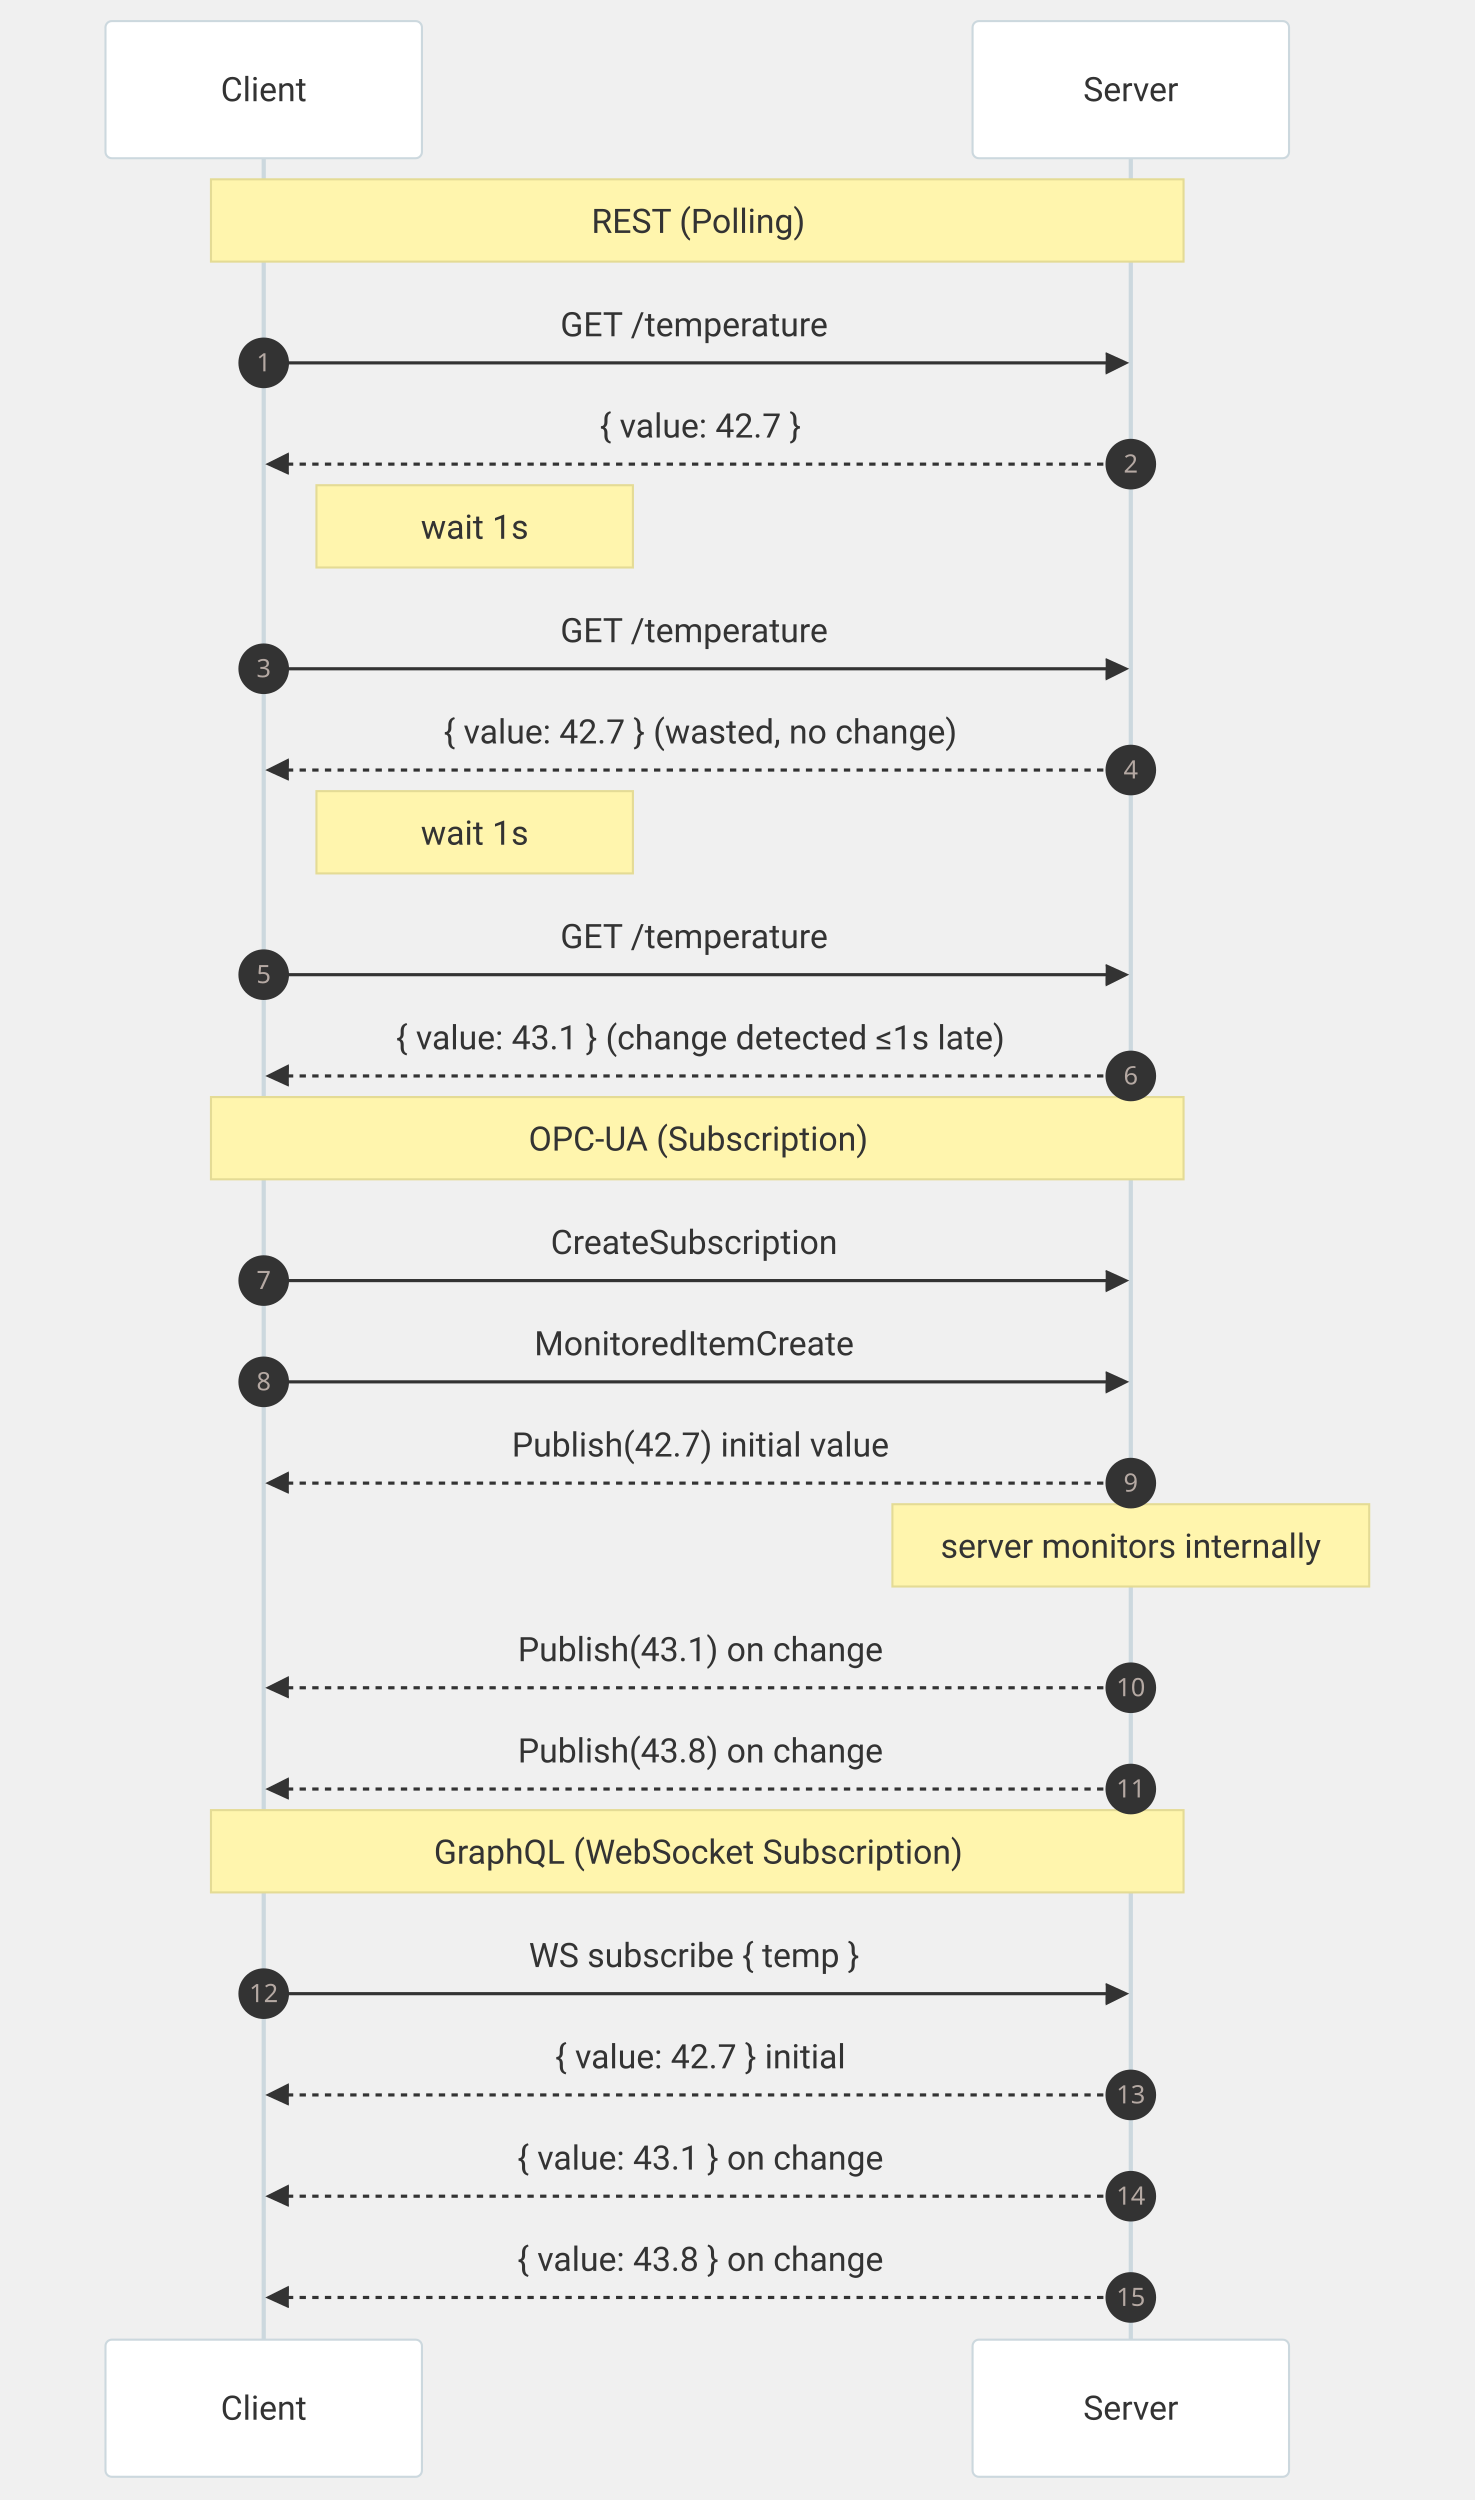
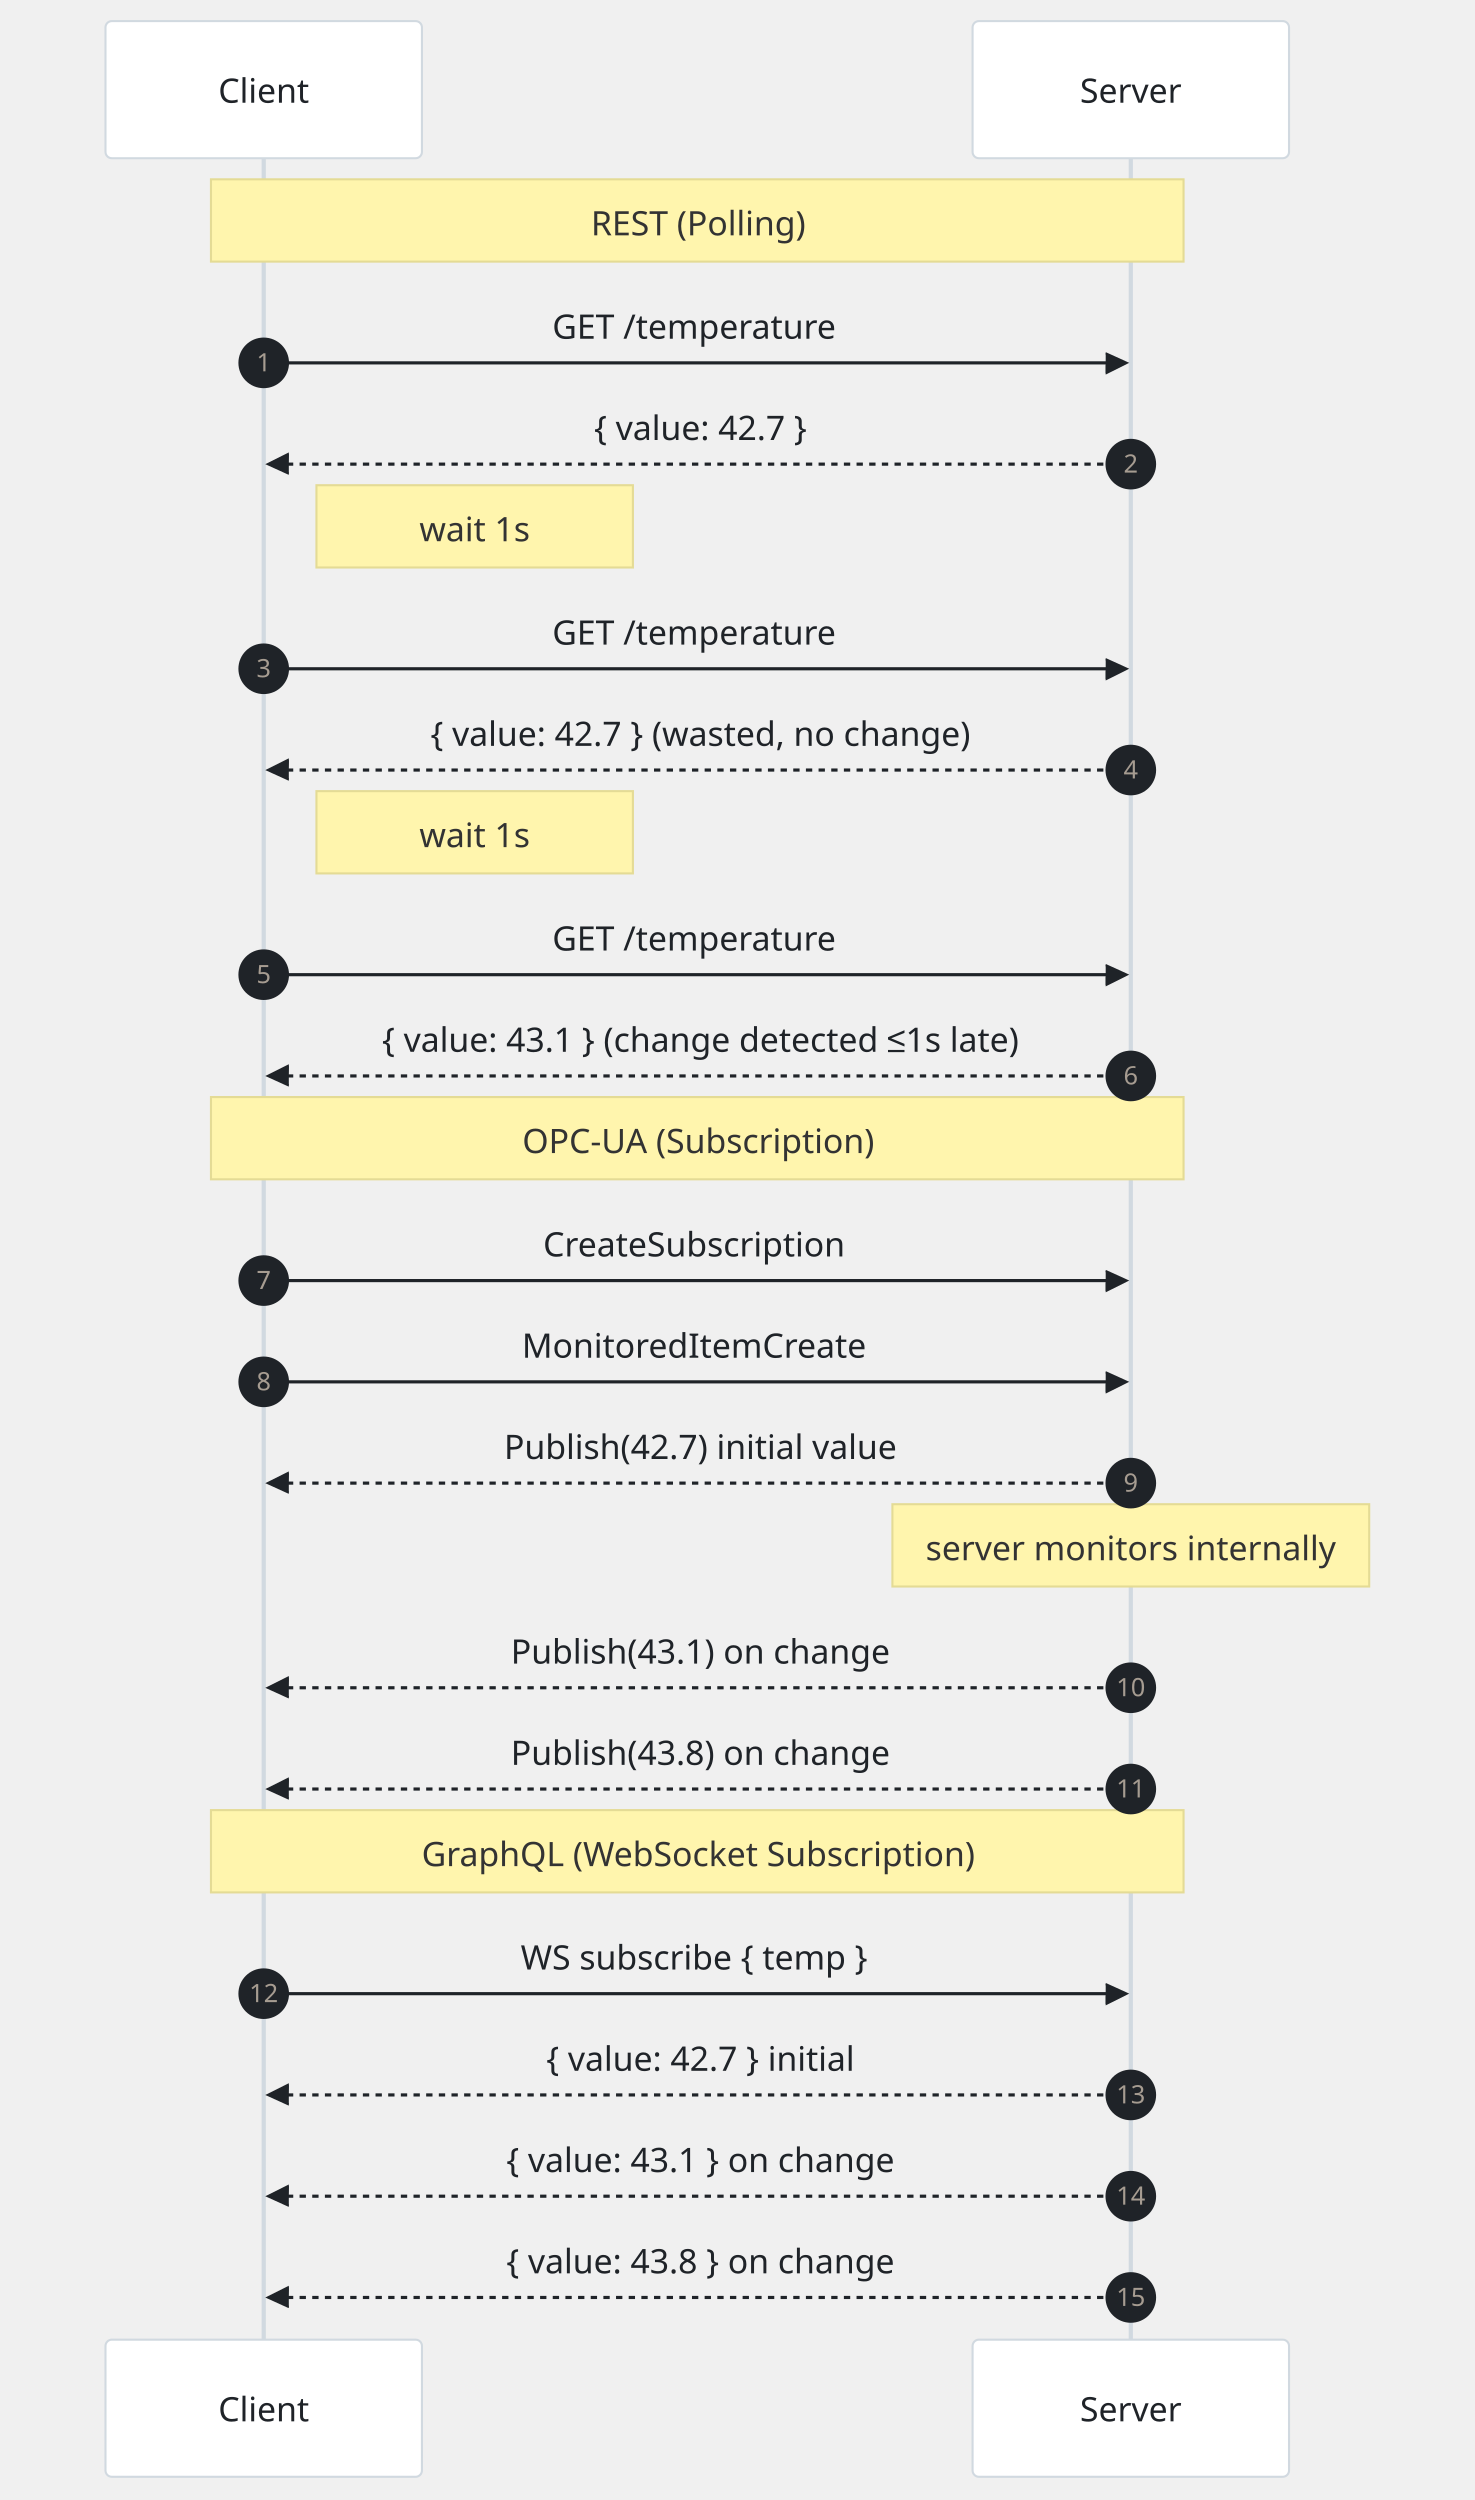
<svg xmlns="http://www.w3.org/2000/svg" id="my-svg" width="100%" style="max-width: 699px; background-color: transparent;" viewBox="-50 -10 699 1185" role="graphics-document document" aria-roledescription="sequence">
  <g>
    <rect x="411" y="1099" fill="#eaeaea" stroke="#666" width="150" height="65" name="S" rx="3" ry="3" class="actor actor-bottom" />
    <text x="486" y="1131.5" dominant-baseline="central" alignment-baseline="central" class="actor actor-box" style="text-anchor: middle; font-size: 16px; font-weight: 400;">
      <tspan x="486" dy="0">Server</tspan>
    </text>
  </g>
  <g>
    <rect x="0" y="1099" fill="#eaeaea" stroke="#666" width="150" height="65" name="C" rx="3" ry="3" class="actor actor-bottom" />
    <text x="75" y="1131.5" dominant-baseline="central" alignment-baseline="central" class="actor actor-box" style="text-anchor: middle; font-size: 16px; font-weight: 400;">
      <tspan x="75" dy="0">Client</tspan>
    </text>
  </g>
  <g>
    <line id="actor1" x1="486" y1="65" x2="486" y2="1099" class="actor-line 200" stroke-width="0.5px" stroke="#999" name="S" data-et="life-line" data-id="S" />
    <g id="root-1" data-et="participant" data-type="participant" data-id="S">
      <rect x="411" y="0" fill="#eaeaea" stroke="#666" width="150" height="65" name="S" rx="3" ry="3" class="actor actor-top" />
      <text x="486" y="32.5" dominant-baseline="central" alignment-baseline="central" class="actor actor-box" style="text-anchor: middle; font-size: 16px; font-weight: 400;">
        <tspan x="486" dy="0">Server</tspan>
      </text>
    </g>
  </g>
  <g>
    <line id="actor0" x1="75" y1="65" x2="75" y2="1099" class="actor-line 200" stroke-width="0.5px" stroke="#999" name="C" data-et="life-line" data-id="C" />
    <g id="root-0" data-et="participant" data-type="participant" data-id="C">
      <rect x="0" y="0" fill="#eaeaea" stroke="#666" width="150" height="65" name="C" rx="3" ry="3" class="actor actor-top" />
      <text x="75" y="32.5" dominant-baseline="central" alignment-baseline="central" class="actor actor-box" style="text-anchor: middle; font-size: 16px; font-weight: 400;">
        <tspan x="75" dy="0">Client</tspan>
      </text>
    </g>
  </g>
-   <style>#my-svg{font-family:ui-sans-serif,system-ui,-apple-system,BlinkMacSystemFont,segoe ui,Roboto,helvetica neue,Arial,noto sans,sans-serif;font-size:16px;fill:#333;}@keyframes edge-animation-frame{from{stroke-dashoffset:0;}}@keyframes dash{to{stroke-dashoffset:0;}}#my-svg .edge-animation-slow{stroke-dasharray:9,5!important;stroke-dashoffset:900;animation:dash 50s linear infinite;stroke-linecap:round;}#my-svg .edge-animation-fast{stroke-dasharray:9,5!important;stroke-dashoffset:900;animation:dash 20s linear infinite;stroke-linecap:round;}#my-svg .error-icon{fill:rgb(255, 255, 255);}#my-svg .error-text{fill:#000000;stroke:#000000;}#my-svg .edge-thickness-normal{stroke-width:1px;}#my-svg .edge-thickness-thick{stroke-width:3.5px;}#my-svg .edge-pattern-solid{stroke-dasharray:0;}#my-svg .edge-thickness-invisible{stroke-width:0;fill:none;}#my-svg .edge-pattern-dashed{stroke-dasharray:3;}#my-svg .edge-pattern-dotted{stroke-dasharray:2;}#my-svg .marker{fill:rgb(74, 86, 92);stroke:rgb(74, 86, 92);}#my-svg .marker.cross{stroke:rgb(74, 86, 92);}#my-svg svg{font-family:ui-sans-serif,system-ui,-apple-system,BlinkMacSystemFont,segoe ui,Roboto,helvetica neue,Arial,noto sans,sans-serif;font-size:16px;}#my-svg p{margin:0;}#my-svg .actor{stroke:rgb(204, 216, 222);fill:rgb(255, 255, 255);stroke-width:1;}#my-svg rect.actor.outer-path[data-look="neo"]{filter:drop-shadow( 1px 2px 2px rgba(185,185,185,1));}#my-svg rect.note[data-look="neo"]{stroke:hsl(52.683, 60%, 73.922%);fill:#fff5ad;filter:drop-shadow( 1px 2px 2px rgba(185,185,185,1));}#my-svg text.actor&gt;tspan{fill:#333;stroke:none;}#my-svg .actor-line{stroke:rgb(204, 216, 222);}#my-svg .innerArc{stroke-width:1.5;stroke-dasharray:none;}#my-svg .messageLine0{stroke-width:1.5;stroke-dasharray:none;stroke:#333;}#my-svg .messageLine1{stroke-width:1.5;stroke-dasharray:2,2;stroke:#333;}#my-svg [id$="-arrowhead"] path{fill:#333;stroke:#333;}#my-svg .sequenceNumber{fill:#b5a9a3;}#my-svg [id$="-sequencenumber"]{fill:#333;}#my-svg [id$="-crosshead"] path{fill:#333;stroke:#333;}#my-svg .messageText{fill:#333;stroke:none;}#my-svg .labelBox{stroke:rgb(204, 216, 222);fill:rgb(255, 255, 255);filter:none;}#my-svg .labelText,#my-svg .labelText&gt;tspan{fill:#333;stroke:none;}#my-svg .loopText,#my-svg .loopText&gt;tspan{fill:#333;stroke:none;}#my-svg .loopLine{stroke-width:2px;stroke-dasharray:2,2;stroke:rgb(204, 216, 222);fill:rgb(204, 216, 222);}#my-svg .note{stroke:hsl(52.683, 60%, 73.922%);fill:#fff5ad;}#my-svg .noteText,#my-svg .noteText&gt;tspan{fill:#333;stroke:none;font-weight:normal;}#my-svg .activation0{fill:rgb(182, 240, 255);stroke:hsl(192.329, 100%, 75.686%);}#my-svg .activation1{fill:rgb(182, 240, 255);stroke:hsl(192.329, 100%, 75.686%);}#my-svg .activation2{fill:rgb(182, 240, 255);stroke:hsl(192.329, 100%, 75.686%);}#my-svg .actorPopupMenu{position:absolute;}#my-svg .actorPopupMenuPanel{position:absolute;fill:rgb(255, 255, 255);box-shadow:0px 8px 16px 0px rgba(0,0,0,0.2);filter:drop-shadow(3px 5px 2px rgb(0 0 0 / 0.4));}#my-svg .actor-man circle,#my-svg line{fill:rgb(255, 255, 255);stroke-width:2px;}#my-svg g rect.rect{filter:drop-shadow( 1px 2px 2px rgba(185,185,185,1));stroke:rgb(204, 216, 222);}#my-svg .node .neo-node{stroke:rgb(204, 216, 222);}#my-svg [data-look="neo"].node rect,#my-svg [data-look="neo"].cluster rect,#my-svg [data-look="neo"].node polygon{stroke:url(#my-svg-gradient);filter:drop-shadow( 1px 2px 2px rgba(185,185,185,1));}#my-svg [data-look="neo"].node path{stroke:url(#my-svg-gradient);stroke-width:1px;}#my-svg [data-look="neo"].node .outer-path{filter:drop-shadow( 1px 2px 2px rgba(185,185,185,1));}#my-svg [data-look="neo"].node .neo-line path{stroke:rgb(204, 216, 222);filter:none;}#my-svg [data-look="neo"].node circle{stroke:url(#my-svg-gradient);filter:drop-shadow( 1px 2px 2px rgba(185,185,185,1));}#my-svg [data-look="neo"].node circle .state-start{fill:#000000;}#my-svg [data-look="neo"].icon-shape .icon{fill:url(#my-svg-gradient);filter:drop-shadow( 1px 2px 2px rgba(185,185,185,1));}#my-svg [data-look="neo"].icon-shape .icon-neo path{stroke:url(#my-svg-gradient);filter:drop-shadow( 1px 2px 2px rgba(185,185,185,1));}#my-svg :root{--mermaid-font-family:"trebuchet ms",verdana,arial,sans-serif;}</style>
+   <style>#my-svg{font-family:-apple-system,BlinkMacSystemFont,Segoe UI,Noto Sans,Helvetica,Arial,sans-serif;font-size:16px;fill:#1f2328;}@keyframes edge-animation-frame{from{stroke-dashoffset:0;}}@keyframes dash{to{stroke-dashoffset:0;}}#my-svg .edge-animation-slow{stroke-dasharray:9,5!important;stroke-dashoffset:900;animation:dash 50s linear infinite;stroke-linecap:round;}#my-svg .edge-animation-fast{stroke-dasharray:9,5!important;stroke-dashoffset:900;animation:dash 20s linear infinite;stroke-linecap:round;}#my-svg .error-icon{fill:#f6f8fa;}#my-svg .error-text{fill:#1f2328;stroke:#1f2328;}#my-svg .edge-thickness-normal{stroke-width:1px;}#my-svg .edge-thickness-thick{stroke-width:3.5px;}#my-svg .edge-pattern-solid{stroke-dasharray:0;}#my-svg .edge-thickness-invisible{stroke-width:0;fill:none;}#my-svg .edge-pattern-dashed{stroke-dasharray:3;}#my-svg .edge-pattern-dotted{stroke-dasharray:2;}#my-svg .marker{fill:#59636e;stroke:#59636e;}#my-svg .marker.cross{stroke:#59636e;}#my-svg svg{font-family:-apple-system,BlinkMacSystemFont,Segoe UI,Noto Sans,Helvetica,Arial,sans-serif;font-size:16px;}#my-svg p{margin:0;}#my-svg .actor{stroke:#d1d9e0;fill:#ffffff;stroke-width:1;}#my-svg rect.actor.outer-path[data-look="neo"]{filter:drop-shadow( 1px 2px 2px rgba(185,185,185,1));}#my-svg rect.note[data-look="neo"]{stroke:hsl(52.683, 60%, 73.922%);fill:#fff5ad;filter:drop-shadow( 1px 2px 2px rgba(185,185,185,1));}#my-svg text.actor&gt;tspan{fill:#1f2328;stroke:none;}#my-svg .actor-line{stroke:#d1d9e0;}#my-svg .innerArc{stroke-width:1.5;stroke-dasharray:none;}#my-svg .messageLine0{stroke-width:1.5;stroke-dasharray:none;stroke:#1f2328;}#my-svg .messageLine1{stroke-width:1.5;stroke-dasharray:2,2;stroke:#1f2328;}#my-svg [id$="-arrowhead"] path{fill:#1f2328;stroke:#1f2328;}#my-svg .sequenceNumber{fill:#a69c91;}#my-svg [id$="-sequencenumber"]{fill:#1f2328;}#my-svg [id$="-crosshead"] path{fill:#1f2328;stroke:#1f2328;}#my-svg .messageText{fill:#1f2328;stroke:none;}#my-svg .labelBox{stroke:#d1d9e0;fill:#ffffff;filter:none;}#my-svg .labelText,#my-svg .labelText&gt;tspan{fill:#1f2328;stroke:none;}#my-svg .loopText,#my-svg .loopText&gt;tspan{fill:#1f2328;stroke:none;}#my-svg .sectionTitle,#my-svg .sectionTitle&gt;tspan{fill:#1f2328;stroke:none;}#my-svg .loopLine{stroke-width:2px;stroke-dasharray:2,2;stroke:#d1d9e0;fill:#d1d9e0;}#my-svg .note{stroke:hsl(52.683, 60%, 73.922%);fill:#fff5ad;}#my-svg .noteText,#my-svg .noteText&gt;tspan{fill:#333;stroke:none;font-weight:normal;}#my-svg .activation0{fill:#ddf4ff;stroke:hsl(199.412, 100%, 83.333%);}#my-svg .activation1{fill:#ddf4ff;stroke:hsl(199.412, 100%, 83.333%);}#my-svg .activation2{fill:#ddf4ff;stroke:hsl(199.412, 100%, 83.333%);}#my-svg .actorPopupMenu{position:absolute;}#my-svg .actorPopupMenuPanel{position:absolute;fill:#ffffff;box-shadow:0px 8px 16px 0px rgba(0,0,0,0.2);filter:drop-shadow(3px 5px 2px rgb(0 0 0 / 0.4));}#my-svg .actor-man circle,#my-svg line{fill:#ffffff;stroke-width:2px;}#my-svg g rect.rect{filter:drop-shadow( 1px 2px 2px rgba(185,185,185,1));stroke:#d1d9e0;}#my-svg .node .neo-node{stroke:#d1d9e0;}#my-svg [data-look="neo"].node rect,#my-svg [data-look="neo"].cluster rect,#my-svg [data-look="neo"].node polygon{stroke:url(#my-svg-gradient);filter:drop-shadow( 1px 2px 2px rgba(185,185,185,1));}#my-svg [data-look="neo"].swimlane.cluster rect{filter:none;}#my-svg [data-look="neo"].node path{stroke:url(#my-svg-gradient);stroke-width:1px;}#my-svg [data-look="neo"].node .outer-path{filter:drop-shadow( 1px 2px 2px rgba(185,185,185,1));}#my-svg [data-look="neo"].node .neo-line path{stroke:#d1d9e0;filter:none;}#my-svg [data-look="neo"].node circle{stroke:url(#my-svg-gradient);filter:drop-shadow( 1px 2px 2px rgba(185,185,185,1));}#my-svg [data-look="neo"].node circle .state-start{fill:#000000;}#my-svg [data-look="neo"].icon-shape .icon{fill:url(#my-svg-gradient);filter:drop-shadow( 1px 2px 2px rgba(185,185,185,1));}#my-svg [data-look="neo"].icon-shape .icon-neo path{stroke:url(#my-svg-gradient);filter:drop-shadow( 1px 2px 2px rgba(185,185,185,1));}#my-svg :root{--mermaid-font-family:"trebuchet ms",verdana,arial,sans-serif;}</style>
  <g />
  <defs>
    <symbol id="my-svg-computer" width="24" height="24">
      <path transform="scale(.5)" d="M2 2v13h20v-13h-20zm18 11h-16v-9h16v9zm-10.228 6l.466-1h3.524l.467 1h-4.457zm14.228 3h-24l2-6h2.104l-1.33 4h18.45l-1.297-4h2.073l2 6zm-5-10h-14v-7h14v7z" />
    </symbol>
  </defs>
  <defs>
    <symbol id="my-svg-database" fill-rule="evenodd" clip-rule="evenodd">
      <path transform="scale(.5)" d="M12.258.001l.256.004.255.005.253.008.251.01.249.012.247.015.246.016.242.019.241.02.239.023.236.024.233.027.231.028.229.031.225.032.223.034.22.036.217.038.214.04.211.041.208.043.205.045.201.046.198.048.194.05.191.051.187.053.183.054.18.056.175.057.172.059.168.06.163.061.16.063.155.064.15.066.074.033.073.033.071.034.07.034.069.035.068.035.067.035.066.035.064.036.064.036.062.036.06.036.06.037.058.037.058.037.055.038.055.038.053.038.052.038.051.039.05.039.048.039.047.039.045.04.044.04.043.04.041.04.04.041.039.041.037.041.036.041.034.041.033.042.032.042.03.042.029.042.027.042.026.043.024.043.023.043.021.043.02.043.018.044.017.043.015.044.013.044.012.044.011.045.009.044.007.045.006.045.004.045.002.045.001.045v17l-.001.045-.002.045-.004.045-.006.045-.007.045-.009.044-.011.045-.012.044-.013.044-.015.044-.017.043-.018.044-.02.043-.021.043-.023.043-.024.043-.026.043-.027.042-.029.042-.03.042-.032.042-.033.042-.034.041-.036.041-.037.041-.039.041-.04.041-.041.04-.043.04-.044.04-.045.04-.047.039-.048.039-.05.039-.051.039-.052.038-.053.038-.055.038-.055.038-.058.037-.058.037-.06.037-.06.036-.062.036-.064.036-.064.036-.066.035-.067.035-.068.035-.069.035-.07.034-.071.034-.073.033-.074.033-.15.066-.155.064-.16.063-.163.061-.168.06-.172.059-.175.057-.18.056-.183.054-.187.053-.191.051-.194.05-.198.048-.201.046-.205.045-.208.043-.211.041-.214.04-.217.038-.22.036-.223.034-.225.032-.229.031-.231.028-.233.027-.236.024-.239.023-.241.02-.242.019-.246.016-.247.015-.249.012-.251.01-.253.008-.255.005-.256.004-.258.001-.258-.001-.256-.004-.255-.005-.253-.008-.251-.01-.249-.012-.247-.015-.245-.016-.243-.019-.241-.02-.238-.023-.236-.024-.234-.027-.231-.028-.228-.031-.226-.032-.223-.034-.22-.036-.217-.038-.214-.04-.211-.041-.208-.043-.204-.045-.201-.046-.198-.048-.195-.05-.19-.051-.187-.053-.184-.054-.179-.056-.176-.057-.172-.059-.167-.06-.164-.061-.159-.063-.155-.064-.151-.066-.074-.033-.072-.033-.072-.034-.07-.034-.069-.035-.068-.035-.067-.035-.066-.035-.064-.036-.063-.036-.062-.036-.061-.036-.06-.037-.058-.037-.057-.037-.056-.038-.055-.038-.053-.038-.052-.038-.051-.039-.049-.039-.049-.039-.046-.039-.046-.04-.044-.04-.043-.04-.041-.04-.04-.041-.039-.041-.037-.041-.036-.041-.034-.041-.033-.042-.032-.042-.03-.042-.029-.042-.027-.042-.026-.043-.024-.043-.023-.043-.021-.043-.02-.043-.018-.044-.017-.043-.015-.044-.013-.044-.012-.044-.011-.045-.009-.044-.007-.045-.006-.045-.004-.045-.002-.045-.001-.045v-17l.001-.045.002-.045.004-.045.006-.045.007-.045.009-.044.011-.045.012-.044.013-.044.015-.044.017-.043.018-.044.02-.043.021-.043.023-.043.024-.043.026-.043.027-.042.029-.042.03-.042.032-.042.033-.042.034-.041.036-.041.037-.041.039-.041.04-.041.041-.04.043-.04.044-.04.046-.04.046-.039.049-.039.049-.039.051-.039.052-.038.053-.038.055-.038.056-.038.057-.037.058-.037.06-.037.061-.036.062-.036.063-.036.064-.036.066-.035.067-.035.068-.035.069-.035.07-.034.072-.034.072-.033.074-.033.151-.066.155-.064.159-.063.164-.061.167-.06.172-.059.176-.057.179-.056.184-.054.187-.053.19-.051.195-.05.198-.048.201-.046.204-.045.208-.043.211-.041.214-.04.217-.038.22-.036.223-.034.226-.032.228-.031.231-.028.234-.027.236-.024.238-.023.241-.02.243-.019.245-.016.247-.015.249-.012.251-.01.253-.008.255-.005.256-.004.258-.001.258.001zm-9.258 20.499v.01l.001.021.003.021.004.022.005.021.006.022.007.022.009.023.01.022.011.023.012.023.013.023.015.023.016.024.017.023.018.024.019.024.021.024.022.025.023.024.024.025.052.049.056.05.061.051.066.051.07.051.075.051.079.052.084.052.088.052.092.052.097.052.102.051.105.052.11.052.114.051.119.051.123.051.127.05.131.05.135.05.139.048.144.049.147.047.152.047.155.047.16.045.163.045.167.043.171.043.176.041.178.041.183.039.187.039.19.037.194.035.197.035.202.033.204.031.209.03.212.029.216.027.219.025.222.024.226.021.23.02.233.018.236.016.24.015.243.012.246.01.249.008.253.005.256.004.259.001.26-.001.257-.004.254-.005.25-.008.247-.011.244-.012.241-.014.237-.016.233-.018.231-.021.226-.021.224-.024.22-.026.216-.027.212-.028.21-.031.205-.031.202-.034.198-.034.194-.036.191-.037.187-.039.183-.04.179-.04.175-.042.172-.043.168-.044.163-.045.16-.046.155-.046.152-.047.148-.048.143-.049.139-.049.136-.05.131-.05.126-.05.123-.051.118-.052.114-.051.11-.052.106-.052.101-.052.096-.052.092-.052.088-.053.083-.051.079-.052.074-.052.07-.051.065-.051.06-.051.056-.05.051-.05.023-.024.023-.025.021-.024.02-.024.019-.024.018-.024.017-.024.015-.023.014-.024.013-.023.012-.023.01-.023.01-.022.008-.022.006-.022.006-.022.004-.022.004-.021.001-.021.001-.021v-4.127l-.077.055-.08.053-.083.054-.085.053-.087.052-.09.052-.093.051-.095.05-.097.05-.1.049-.102.049-.105.048-.106.047-.109.047-.111.046-.114.045-.115.045-.118.044-.12.043-.122.042-.124.042-.126.041-.128.04-.13.04-.132.038-.134.038-.135.037-.138.037-.139.035-.142.035-.143.034-.144.033-.147.032-.148.031-.15.03-.151.03-.153.029-.154.027-.156.027-.158.026-.159.025-.161.024-.162.023-.163.022-.165.021-.166.02-.167.019-.169.018-.169.017-.171.016-.173.015-.173.014-.175.013-.175.012-.177.011-.178.01-.179.008-.179.008-.181.006-.182.005-.182.004-.184.003-.184.002h-.37l-.184-.002-.184-.003-.182-.004-.182-.005-.181-.006-.179-.008-.179-.008-.178-.01-.176-.011-.176-.012-.175-.013-.173-.014-.172-.015-.171-.016-.17-.017-.169-.018-.167-.019-.166-.02-.165-.021-.163-.022-.162-.023-.161-.024-.159-.025-.157-.026-.156-.027-.155-.027-.153-.029-.151-.03-.15-.03-.148-.031-.146-.032-.145-.033-.143-.034-.141-.035-.14-.035-.137-.037-.136-.037-.134-.038-.132-.038-.13-.04-.128-.04-.126-.041-.124-.042-.122-.042-.12-.044-.117-.043-.116-.045-.113-.045-.112-.046-.109-.047-.106-.047-.105-.048-.102-.049-.1-.049-.097-.05-.095-.05-.093-.052-.09-.051-.087-.052-.085-.053-.083-.054-.08-.054-.077-.054v4.127zm0-5.654v.011l.001.021.003.021.004.021.005.022.006.022.007.022.009.022.01.022.011.023.012.023.013.023.015.024.016.023.017.024.018.024.019.024.021.024.022.024.023.025.024.024.052.05.056.05.061.05.066.051.07.051.075.052.079.051.084.052.088.052.092.052.097.052.102.052.105.052.11.051.114.051.119.052.123.05.127.051.131.05.135.049.139.049.144.048.147.048.152.047.155.046.16.045.163.045.167.044.171.042.176.042.178.04.183.04.187.038.19.037.194.036.197.034.202.033.204.032.209.03.212.028.216.027.219.025.222.024.226.022.23.02.233.018.236.016.24.014.243.012.246.01.249.008.253.006.256.003.259.001.26-.001.257-.003.254-.006.25-.008.247-.01.244-.012.241-.015.237-.016.233-.018.231-.02.226-.022.224-.024.22-.025.216-.027.212-.029.21-.03.205-.032.202-.033.198-.035.194-.036.191-.037.187-.039.183-.039.179-.041.175-.042.172-.043.168-.044.163-.045.16-.045.155-.047.152-.047.148-.048.143-.048.139-.05.136-.049.131-.05.126-.051.123-.051.118-.051.114-.052.11-.052.106-.052.101-.052.096-.052.092-.052.088-.052.083-.052.079-.052.074-.051.07-.052.065-.051.06-.05.056-.051.051-.049.023-.025.023-.024.021-.025.02-.024.019-.024.018-.024.017-.024.015-.023.014-.023.013-.024.012-.022.01-.023.01-.023.008-.022.006-.022.006-.022.004-.021.004-.022.001-.021.001-.021v-4.139l-.077.054-.08.054-.083.054-.085.052-.087.053-.09.051-.093.051-.095.051-.097.05-.1.049-.102.049-.105.048-.106.047-.109.047-.111.046-.114.045-.115.044-.118.044-.12.044-.122.042-.124.042-.126.041-.128.04-.13.039-.132.039-.134.038-.135.037-.138.036-.139.036-.142.035-.143.033-.144.033-.147.033-.148.031-.15.03-.151.03-.153.028-.154.028-.156.027-.158.026-.159.025-.161.024-.162.023-.163.022-.165.021-.166.02-.167.019-.169.018-.169.017-.171.016-.173.015-.173.014-.175.013-.175.012-.177.011-.178.009-.179.009-.179.007-.181.007-.182.005-.182.004-.184.003-.184.002h-.37l-.184-.002-.184-.003-.182-.004-.182-.005-.181-.007-.179-.007-.179-.009-.178-.009-.176-.011-.176-.012-.175-.013-.173-.014-.172-.015-.171-.016-.17-.017-.169-.018-.167-.019-.166-.02-.165-.021-.163-.022-.162-.023-.161-.024-.159-.025-.157-.026-.156-.027-.155-.028-.153-.028-.151-.03-.15-.03-.148-.031-.146-.033-.145-.033-.143-.033-.141-.035-.14-.036-.137-.036-.136-.037-.134-.038-.132-.039-.13-.039-.128-.04-.126-.041-.124-.042-.122-.043-.12-.043-.117-.044-.116-.044-.113-.046-.112-.046-.109-.046-.106-.047-.105-.048-.102-.049-.1-.049-.097-.05-.095-.051-.093-.051-.09-.051-.087-.053-.085-.052-.083-.054-.08-.054-.077-.054v4.139zm0-5.666v.011l.001.02.003.022.004.021.005.022.006.021.007.022.009.023.01.022.011.023.012.023.013.023.015.023.016.024.017.024.018.023.019.024.021.025.022.024.023.024.024.025.052.05.056.05.061.05.066.051.07.051.075.052.079.051.084.052.088.052.092.052.097.052.102.052.105.051.11.052.114.051.119.051.123.051.127.05.131.05.135.05.139.049.144.048.147.048.152.047.155.046.16.045.163.045.167.043.171.043.176.042.178.04.183.04.187.038.19.037.194.036.197.034.202.033.204.032.209.03.212.028.216.027.219.025.222.024.226.021.23.02.233.018.236.017.24.014.243.012.246.01.249.008.253.006.256.003.259.001.26-.001.257-.003.254-.006.25-.008.247-.01.244-.013.241-.014.237-.016.233-.018.231-.02.226-.022.224-.024.22-.025.216-.027.212-.029.21-.03.205-.032.202-.033.198-.035.194-.036.191-.037.187-.039.183-.039.179-.041.175-.042.172-.043.168-.044.163-.045.16-.045.155-.047.152-.047.148-.048.143-.049.139-.049.136-.049.131-.051.126-.05.123-.051.118-.052.114-.051.11-.052.106-.052.101-.052.096-.052.092-.052.088-.052.083-.052.079-.052.074-.052.07-.051.065-.051.06-.051.056-.05.051-.049.023-.025.023-.025.021-.024.02-.024.019-.024.018-.024.017-.024.015-.023.014-.024.013-.023.012-.023.01-.022.01-.023.008-.022.006-.022.006-.022.004-.022.004-.021.001-.021.001-.021v-4.153l-.077.054-.08.054-.083.053-.085.053-.087.053-.09.051-.093.051-.095.051-.097.05-.1.049-.102.048-.105.048-.106.048-.109.046-.111.046-.114.046-.115.044-.118.044-.12.043-.122.043-.124.042-.126.041-.128.04-.13.039-.132.039-.134.038-.135.037-.138.036-.139.036-.142.034-.143.034-.144.033-.147.032-.148.032-.15.03-.151.03-.153.028-.154.028-.156.027-.158.026-.159.024-.161.024-.162.023-.163.023-.165.021-.166.02-.167.019-.169.018-.169.017-.171.016-.173.015-.173.014-.175.013-.175.012-.177.01-.178.01-.179.009-.179.007-.181.006-.182.006-.182.004-.184.003-.184.001-.185.001-.185-.001-.184-.001-.184-.003-.182-.004-.182-.006-.181-.006-.179-.007-.179-.009-.178-.01-.176-.01-.176-.012-.175-.013-.173-.014-.172-.015-.171-.016-.17-.017-.169-.018-.167-.019-.166-.02-.165-.021-.163-.023-.162-.023-.161-.024-.159-.024-.157-.026-.156-.027-.155-.028-.153-.028-.151-.03-.15-.03-.148-.032-.146-.032-.145-.033-.143-.034-.141-.034-.14-.036-.137-.036-.136-.037-.134-.038-.132-.039-.13-.039-.128-.041-.126-.041-.124-.041-.122-.043-.12-.043-.117-.044-.116-.044-.113-.046-.112-.046-.109-.046-.106-.048-.105-.048-.102-.048-.1-.05-.097-.049-.095-.051-.093-.051-.09-.052-.087-.052-.085-.053-.083-.053-.08-.054-.077-.054v4.153zm8.74-8.179l-.257.004-.254.005-.25.008-.247.011-.244.012-.241.014-.237.016-.233.018-.231.021-.226.022-.224.023-.22.026-.216.027-.212.028-.21.031-.205.032-.202.033-.198.034-.194.036-.191.038-.187.038-.183.04-.179.041-.175.042-.172.043-.168.043-.163.045-.16.046-.155.046-.152.048-.148.048-.143.048-.139.049-.136.05-.131.05-.126.051-.123.051-.118.051-.114.052-.11.052-.106.052-.101.052-.096.052-.092.052-.088.052-.083.052-.079.052-.074.051-.07.052-.065.051-.06.05-.056.05-.051.05-.023.025-.023.024-.021.024-.02.025-.019.024-.018.024-.017.023-.015.024-.014.023-.013.023-.012.023-.01.023-.01.022-.008.022-.006.023-.006.021-.004.022-.004.021-.001.021-.001.021.001.021.001.021.004.021.004.022.006.021.006.023.008.022.01.022.01.023.012.023.013.023.014.023.015.024.017.023.018.024.019.024.02.025.021.024.023.024.023.025.051.05.056.05.06.05.065.051.07.052.074.051.079.052.083.052.088.052.092.052.096.052.101.052.106.052.11.052.114.052.118.051.123.051.126.051.131.05.136.05.139.049.143.048.148.048.152.048.155.046.16.046.163.045.168.043.172.043.175.042.179.041.183.04.187.038.191.038.194.036.198.034.202.033.205.032.21.031.212.028.216.027.22.026.224.023.226.022.231.021.233.018.237.016.241.014.244.012.247.011.25.008.254.005.257.004.26.001.26-.001.257-.004.254-.005.25-.008.247-.011.244-.012.241-.014.237-.016.233-.018.231-.021.226-.022.224-.023.22-.026.216-.027.212-.028.21-.031.205-.032.202-.033.198-.034.194-.036.191-.038.187-.038.183-.04.179-.041.175-.042.172-.043.168-.043.163-.045.16-.046.155-.046.152-.048.148-.048.143-.048.139-.049.136-.05.131-.05.126-.051.123-.051.118-.051.114-.052.11-.052.106-.052.101-.052.096-.052.092-.052.088-.052.083-.052.079-.052.074-.051.07-.052.065-.051.06-.05.056-.05.051-.05.023-.025.023-.024.021-.024.02-.025.019-.024.018-.024.017-.023.015-.024.014-.023.013-.023.012-.023.01-.023.01-.022.008-.022.006-.023.006-.021.004-.022.004-.021.001-.021.001-.021-.001-.021-.001-.021-.004-.021-.004-.022-.006-.021-.006-.023-.008-.022-.01-.022-.01-.023-.012-.023-.013-.023-.014-.023-.015-.024-.017-.023-.018-.024-.019-.024-.02-.025-.021-.024-.023-.024-.023-.025-.051-.05-.056-.05-.06-.05-.065-.051-.07-.052-.074-.051-.079-.052-.083-.052-.088-.052-.092-.052-.096-.052-.101-.052-.106-.052-.11-.052-.114-.052-.118-.051-.123-.051-.126-.051-.131-.05-.136-.05-.139-.049-.143-.048-.148-.048-.152-.048-.155-.046-.16-.046-.163-.045-.168-.043-.172-.043-.175-.042-.179-.041-.183-.04-.187-.038-.191-.038-.194-.036-.198-.034-.202-.033-.205-.032-.21-.031-.212-.028-.216-.027-.22-.026-.224-.023-.226-.022-.231-.021-.233-.018-.237-.016-.241-.014-.244-.012-.247-.011-.25-.008-.254-.005-.257-.004-.26-.001-.26.001z" />
    </symbol>
  </defs>
  <defs>
    <symbol id="my-svg-clock" width="24" height="24">
      <path transform="scale(.5)" d="M12 2c5.514 0 10 4.486 10 10s-4.486 10-10 10-10-4.486-10-10 4.486-10 10-10zm0-2c-6.627 0-12 5.373-12 12s5.373 12 12 12 12-5.373 12-12-5.373-12-12-12zm5.848 12.459c.202.038.202.333.001.372-1.907.361-6.045 1.111-6.547 1.111-.719 0-1.301-.582-1.301-1.301 0-.512.77-5.447 1.125-7.445.034-.192.312-.181.343.014l.985 6.238 5.394 1.011z" />
    </symbol>
  </defs>
  <defs>
    <marker id="my-svg-arrowhead" refX="7.9" refY="5" markerUnits="userSpaceOnUse" markerWidth="12" markerHeight="12" orient="auto-start-reverse">
      <path d="M -1 0 L 10 5 L 0 10 z" />
    </marker>
  </defs>
  <defs>
    <marker id="my-svg-crosshead" markerWidth="15" markerHeight="8" orient="auto" refX="4" refY="4.5">
      <path fill="none" stroke="#000000" stroke-width="1pt" d="M 1,2 L 6,7 M 6,2 L 1,7" style="stroke-dasharray: 0, 0;" />
    </marker>
  </defs>
  <defs>
    <marker id="my-svg-filled-head" refX="15.5" refY="7" markerWidth="20" markerHeight="28" orient="auto">
      <path d="M 18,7 L9,13 L14,7 L9,1 Z" />
    </marker>
  </defs>
  <defs>
    <marker id="my-svg-sequencenumber" refX="15" refY="15" markerWidth="60" markerHeight="40" orient="auto">
      <circle cx="15" cy="15" r="6" />
    </marker>
  </defs>
  <defs>
    <marker id="my-svg-solidTopArrowHead" refX="7.9" refY="7.25" markerUnits="userSpaceOnUse" markerWidth="12" markerHeight="12" orient="auto-start-reverse">
      <path d="M 0 0 L 10 8 L 0 8 z" />
    </marker>
  </defs>
  <defs>
    <marker id="my-svg-solidBottomArrowHead" refX="7.9" refY="0.75" markerUnits="userSpaceOnUse" markerWidth="12" markerHeight="12" orient="auto-start-reverse">
      <path d="M 0 0 L 10 0 L 0 8 z" />
    </marker>
  </defs>
  <defs>
    <marker id="my-svg-stickTopArrowHead" refX="7.5" refY="7" markerUnits="userSpaceOnUse" markerWidth="12" markerHeight="12" orient="auto-start-reverse">
      <path d="M 0 0 L 7 7" stroke="black" stroke-width="1.5" fill="none" />
    </marker>
  </defs>
  <defs>
    <marker id="my-svg-stickBottomArrowHead" refX="7.5" refY="0" markerUnits="userSpaceOnUse" markerWidth="12" markerHeight="12" orient="auto-start-reverse">
      <path d="M 0 7 L 7 0" stroke="black" stroke-width="1.5" fill="none" />
    </marker>
  </defs>
  <g data-et="note" data-id="i1">
    <rect x="50" y="75" fill="#EDF2AE" stroke="#666" width="461" height="39" class="note" />
    <text x="281" y="80" text-anchor="middle" dominant-baseline="middle" alignment-baseline="middle" class="noteText" dy="1em" style="font-size: 16px; font-weight: 400;">
      <tspan x="281">REST (Polling)</tspan>
    </text>
  </g>
  <g data-et="note" data-id="i4">
    <rect x="100" y="220" fill="#EDF2AE" stroke="#666" width="150" height="39" class="note" />
    <text x="175" y="225" text-anchor="middle" dominant-baseline="middle" alignment-baseline="middle" class="noteText" dy="1em" style="font-size: 16px; font-weight: 400;">
      <tspan x="175">wait 1s</tspan>
    </text>
  </g>
  <g data-et="note" data-id="i7">
    <rect x="100" y="365" fill="#EDF2AE" stroke="#666" width="150" height="39" class="note" />
    <text x="175" y="370" text-anchor="middle" dominant-baseline="middle" alignment-baseline="middle" class="noteText" dy="1em" style="font-size: 16px; font-weight: 400;">
      <tspan x="175">wait 1s</tspan>
    </text>
  </g>
  <g data-et="note" data-id="i10">
    <rect x="50" y="510" fill="#EDF2AE" stroke="#666" width="461" height="39" class="note" />
    <text x="281" y="515" text-anchor="middle" dominant-baseline="middle" alignment-baseline="middle" class="noteText" dy="1em" style="font-size: 16px; font-weight: 400;">
      <tspan x="281">OPC-UA (Subscription)</tspan>
    </text>
  </g>
  <g data-et="note" data-id="i14">
    <rect x="373" y="703" fill="#EDF2AE" stroke="#666" width="226" height="39" class="note" />
    <text x="486" y="708" text-anchor="middle" dominant-baseline="middle" alignment-baseline="middle" class="noteText" dy="1em" style="font-size: 16px; font-weight: 400;">
      <tspan x="486">server monitors internally</tspan>
    </text>
  </g>
  <g data-et="note" data-id="i17">
    <rect x="50" y="848" fill="#EDF2AE" stroke="#666" width="461" height="39" class="note" />
    <text x="281" y="853" text-anchor="middle" dominant-baseline="middle" alignment-baseline="middle" class="noteText" dy="1em" style="font-size: 16px; font-weight: 400;">
      <tspan x="281">GraphQL (WebSocket Subscription)</tspan>
    </text>
  </g>
  <text x="279" y="129" text-anchor="middle" dominant-baseline="middle" alignment-baseline="middle" class="messageText" dy="1em" style="font-size: 16px; font-weight: 400;">GET /temperature</text>
  <line x1="82" y1="162" x2="482" y2="162" class="messageLine0" data-et="message" data-id="i2" data-from="C" data-to="S" stroke-width="2" stroke="none" marker-end="url(#my-svg-arrowhead)" style="fill: none;" />
  <line x1="75" y1="162" x2="75" y2="162" stroke-width="0" marker-start="url(#my-svg-sequencenumber)" />
  <text x="75" y="166" font-family="sans-serif" font-size="12px" text-anchor="middle" class="sequenceNumber">1</text>
  <text x="282" y="177" text-anchor="middle" dominant-baseline="middle" alignment-baseline="middle" class="messageText" dy="1em" style="font-size: 16px; font-weight: 400;">{ value: 42.7 }</text>
  <line x1="491" y1="210" x2="79" y2="210" class="messageLine1" data-et="message" data-id="i3" data-from="S" data-to="C" stroke-width="2" stroke="none" marker-end="url(#my-svg-arrowhead)" style="stroke-dasharray: 3, 3; fill: none;" />
  <line x1="486" y1="210" x2="486" y2="210" stroke-width="0" marker-start="url(#my-svg-sequencenumber)" />
  <text x="486" y="214" font-family="sans-serif" font-size="12px" text-anchor="middle" class="sequenceNumber">2</text>
  <text x="279" y="274" text-anchor="middle" dominant-baseline="middle" alignment-baseline="middle" class="messageText" dy="1em" style="font-size: 16px; font-weight: 400;">GET /temperature</text>
  <line x1="82" y1="307" x2="482" y2="307" class="messageLine0" data-et="message" data-id="i5" data-from="C" data-to="S" stroke-width="2" stroke="none" marker-end="url(#my-svg-arrowhead)" style="fill: none;" />
  <line x1="75" y1="307" x2="75" y2="307" stroke-width="0" marker-start="url(#my-svg-sequencenumber)" />
  <text x="75" y="311" font-family="sans-serif" font-size="12px" text-anchor="middle" class="sequenceNumber">3</text>
  <text x="282" y="322" text-anchor="middle" dominant-baseline="middle" alignment-baseline="middle" class="messageText" dy="1em" style="font-size: 16px; font-weight: 400;">{ value: 42.7 } (wasted, no change)</text>
  <line x1="491" y1="355" x2="79" y2="355" class="messageLine1" data-et="message" data-id="i6" data-from="S" data-to="C" stroke-width="2" stroke="none" marker-end="url(#my-svg-arrowhead)" style="stroke-dasharray: 3, 3; fill: none;" />
  <line x1="486" y1="355" x2="486" y2="355" stroke-width="0" marker-start="url(#my-svg-sequencenumber)" />
  <text x="486" y="359" font-family="sans-serif" font-size="12px" text-anchor="middle" class="sequenceNumber">4</text>
  <text x="279" y="419" text-anchor="middle" dominant-baseline="middle" alignment-baseline="middle" class="messageText" dy="1em" style="font-size: 16px; font-weight: 400;">GET /temperature</text>
  <line x1="82" y1="452" x2="482" y2="452" class="messageLine0" data-et="message" data-id="i8" data-from="C" data-to="S" stroke-width="2" stroke="none" marker-end="url(#my-svg-arrowhead)" style="fill: none;" />
  <line x1="75" y1="452" x2="75" y2="452" stroke-width="0" marker-start="url(#my-svg-sequencenumber)" />
  <text x="75" y="456" font-family="sans-serif" font-size="12px" text-anchor="middle" class="sequenceNumber">5</text>
  <text x="282" y="467" text-anchor="middle" dominant-baseline="middle" alignment-baseline="middle" class="messageText" dy="1em" style="font-size: 16px; font-weight: 400;">{ value: 43.1 } (change detected ≤1s late)</text>
  <line x1="491" y1="500" x2="79" y2="500" class="messageLine1" data-et="message" data-id="i9" data-from="S" data-to="C" stroke-width="2" stroke="none" marker-end="url(#my-svg-arrowhead)" style="stroke-dasharray: 3, 3; fill: none;" />
  <line x1="486" y1="500" x2="486" y2="500" stroke-width="0" marker-start="url(#my-svg-sequencenumber)" />
  <text x="486" y="504" font-family="sans-serif" font-size="12px" text-anchor="middle" class="sequenceNumber">6</text>
  <text x="279" y="564" text-anchor="middle" dominant-baseline="middle" alignment-baseline="middle" class="messageText" dy="1em" style="font-size: 16px; font-weight: 400;">CreateSubscription</text>
  <line x1="82" y1="597" x2="482" y2="597" class="messageLine0" data-et="message" data-id="i11" data-from="C" data-to="S" stroke-width="2" stroke="none" marker-end="url(#my-svg-arrowhead)" style="fill: none;" />
  <line x1="75" y1="597" x2="75" y2="597" stroke-width="0" marker-start="url(#my-svg-sequencenumber)" />
  <text x="75" y="601" font-family="sans-serif" font-size="12px" text-anchor="middle" class="sequenceNumber">7</text>
  <text x="279" y="612" text-anchor="middle" dominant-baseline="middle" alignment-baseline="middle" class="messageText" dy="1em" style="font-size: 16px; font-weight: 400;">MonitoredItemCreate</text>
  <line x1="82" y1="645" x2="482" y2="645" class="messageLine0" data-et="message" data-id="i12" data-from="C" data-to="S" stroke-width="2" stroke="none" marker-end="url(#my-svg-arrowhead)" style="fill: none;" />
  <line x1="75" y1="645" x2="75" y2="645" stroke-width="0" marker-start="url(#my-svg-sequencenumber)" />
  <text x="75" y="649" font-family="sans-serif" font-size="12px" text-anchor="middle" class="sequenceNumber">8</text>
  <text x="282" y="660" text-anchor="middle" dominant-baseline="middle" alignment-baseline="middle" class="messageText" dy="1em" style="font-size: 16px; font-weight: 400;">Publish(42.7)  initial value</text>
  <line x1="491" y1="693" x2="79" y2="693" class="messageLine1" data-et="message" data-id="i13" data-from="S" data-to="C" stroke-width="2" stroke="none" marker-end="url(#my-svg-arrowhead)" style="stroke-dasharray: 3, 3; fill: none;" />
  <line x1="486" y1="693" x2="486" y2="693" stroke-width="0" marker-start="url(#my-svg-sequencenumber)" />
  <text x="486" y="697" font-family="sans-serif" font-size="12px" text-anchor="middle" class="sequenceNumber">9</text>
  <text x="282" y="757" text-anchor="middle" dominant-baseline="middle" alignment-baseline="middle" class="messageText" dy="1em" style="font-size: 16px; font-weight: 400;">Publish(43.1)  on change</text>
  <line x1="491" y1="790" x2="79" y2="790" class="messageLine1" data-et="message" data-id="i15" data-from="S" data-to="C" stroke-width="2" stroke="none" marker-end="url(#my-svg-arrowhead)" style="stroke-dasharray: 3, 3; fill: none;" />
  <line x1="486" y1="790" x2="486" y2="790" stroke-width="0" marker-start="url(#my-svg-sequencenumber)" />
  <text x="486" y="794" font-family="sans-serif" font-size="12px" text-anchor="middle" class="sequenceNumber">10</text>
  <text x="282" y="805" text-anchor="middle" dominant-baseline="middle" alignment-baseline="middle" class="messageText" dy="1em" style="font-size: 16px; font-weight: 400;">Publish(43.8)  on change</text>
  <line x1="491" y1="838" x2="79" y2="838" class="messageLine1" data-et="message" data-id="i16" data-from="S" data-to="C" stroke-width="2" stroke="none" marker-end="url(#my-svg-arrowhead)" style="stroke-dasharray: 3, 3; fill: none;" />
  <line x1="486" y1="838" x2="486" y2="838" stroke-width="0" marker-start="url(#my-svg-sequencenumber)" />
  <text x="486" y="842" font-family="sans-serif" font-size="12px" text-anchor="middle" class="sequenceNumber">11</text>
  <text x="279" y="902" text-anchor="middle" dominant-baseline="middle" alignment-baseline="middle" class="messageText" dy="1em" style="font-size: 16px; font-weight: 400;">WS subscribe { temp }</text>
  <line x1="82" y1="935" x2="482" y2="935" class="messageLine0" data-et="message" data-id="i18" data-from="C" data-to="S" stroke-width="2" stroke="none" marker-end="url(#my-svg-arrowhead)" style="fill: none;" />
  <line x1="75" y1="935" x2="75" y2="935" stroke-width="0" marker-start="url(#my-svg-sequencenumber)" />
  <text x="75" y="939" font-family="sans-serif" font-size="12px" text-anchor="middle" class="sequenceNumber">12</text>
  <text x="282" y="950" text-anchor="middle" dominant-baseline="middle" alignment-baseline="middle" class="messageText" dy="1em" style="font-size: 16px; font-weight: 400;">{ value: 42.7 } initial</text>
  <line x1="491" y1="983" x2="79" y2="983" class="messageLine1" data-et="message" data-id="i19" data-from="S" data-to="C" stroke-width="2" stroke="none" marker-end="url(#my-svg-arrowhead)" style="stroke-dasharray: 3, 3; fill: none;" />
  <line x1="486" y1="983" x2="486" y2="983" stroke-width="0" marker-start="url(#my-svg-sequencenumber)" />
  <text x="486" y="987" font-family="sans-serif" font-size="12px" text-anchor="middle" class="sequenceNumber">13</text>
  <text x="282" y="998" text-anchor="middle" dominant-baseline="middle" alignment-baseline="middle" class="messageText" dy="1em" style="font-size: 16px; font-weight: 400;">{ value: 43.1 } on change</text>
  <line x1="491" y1="1031" x2="79" y2="1031" class="messageLine1" data-et="message" data-id="i20" data-from="S" data-to="C" stroke-width="2" stroke="none" marker-end="url(#my-svg-arrowhead)" style="stroke-dasharray: 3, 3; fill: none;" />
  <line x1="486" y1="1031" x2="486" y2="1031" stroke-width="0" marker-start="url(#my-svg-sequencenumber)" />
  <text x="486" y="1035" font-family="sans-serif" font-size="12px" text-anchor="middle" class="sequenceNumber">14</text>
  <text x="282" y="1046" text-anchor="middle" dominant-baseline="middle" alignment-baseline="middle" class="messageText" dy="1em" style="font-size: 16px; font-weight: 400;">{ value: 43.8 } on change</text>
  <line x1="491" y1="1079" x2="79" y2="1079" class="messageLine1" data-et="message" data-id="i21" data-from="S" data-to="C" stroke-width="2" stroke="none" marker-end="url(#my-svg-arrowhead)" style="stroke-dasharray: 3, 3; fill: none;" />
  <line x1="486" y1="1079" x2="486" y2="1079" stroke-width="0" marker-start="url(#my-svg-sequencenumber)" />
  <text x="486" y="1083" font-family="sans-serif" font-size="12px" text-anchor="middle" class="sequenceNumber">15</text>
</svg>
